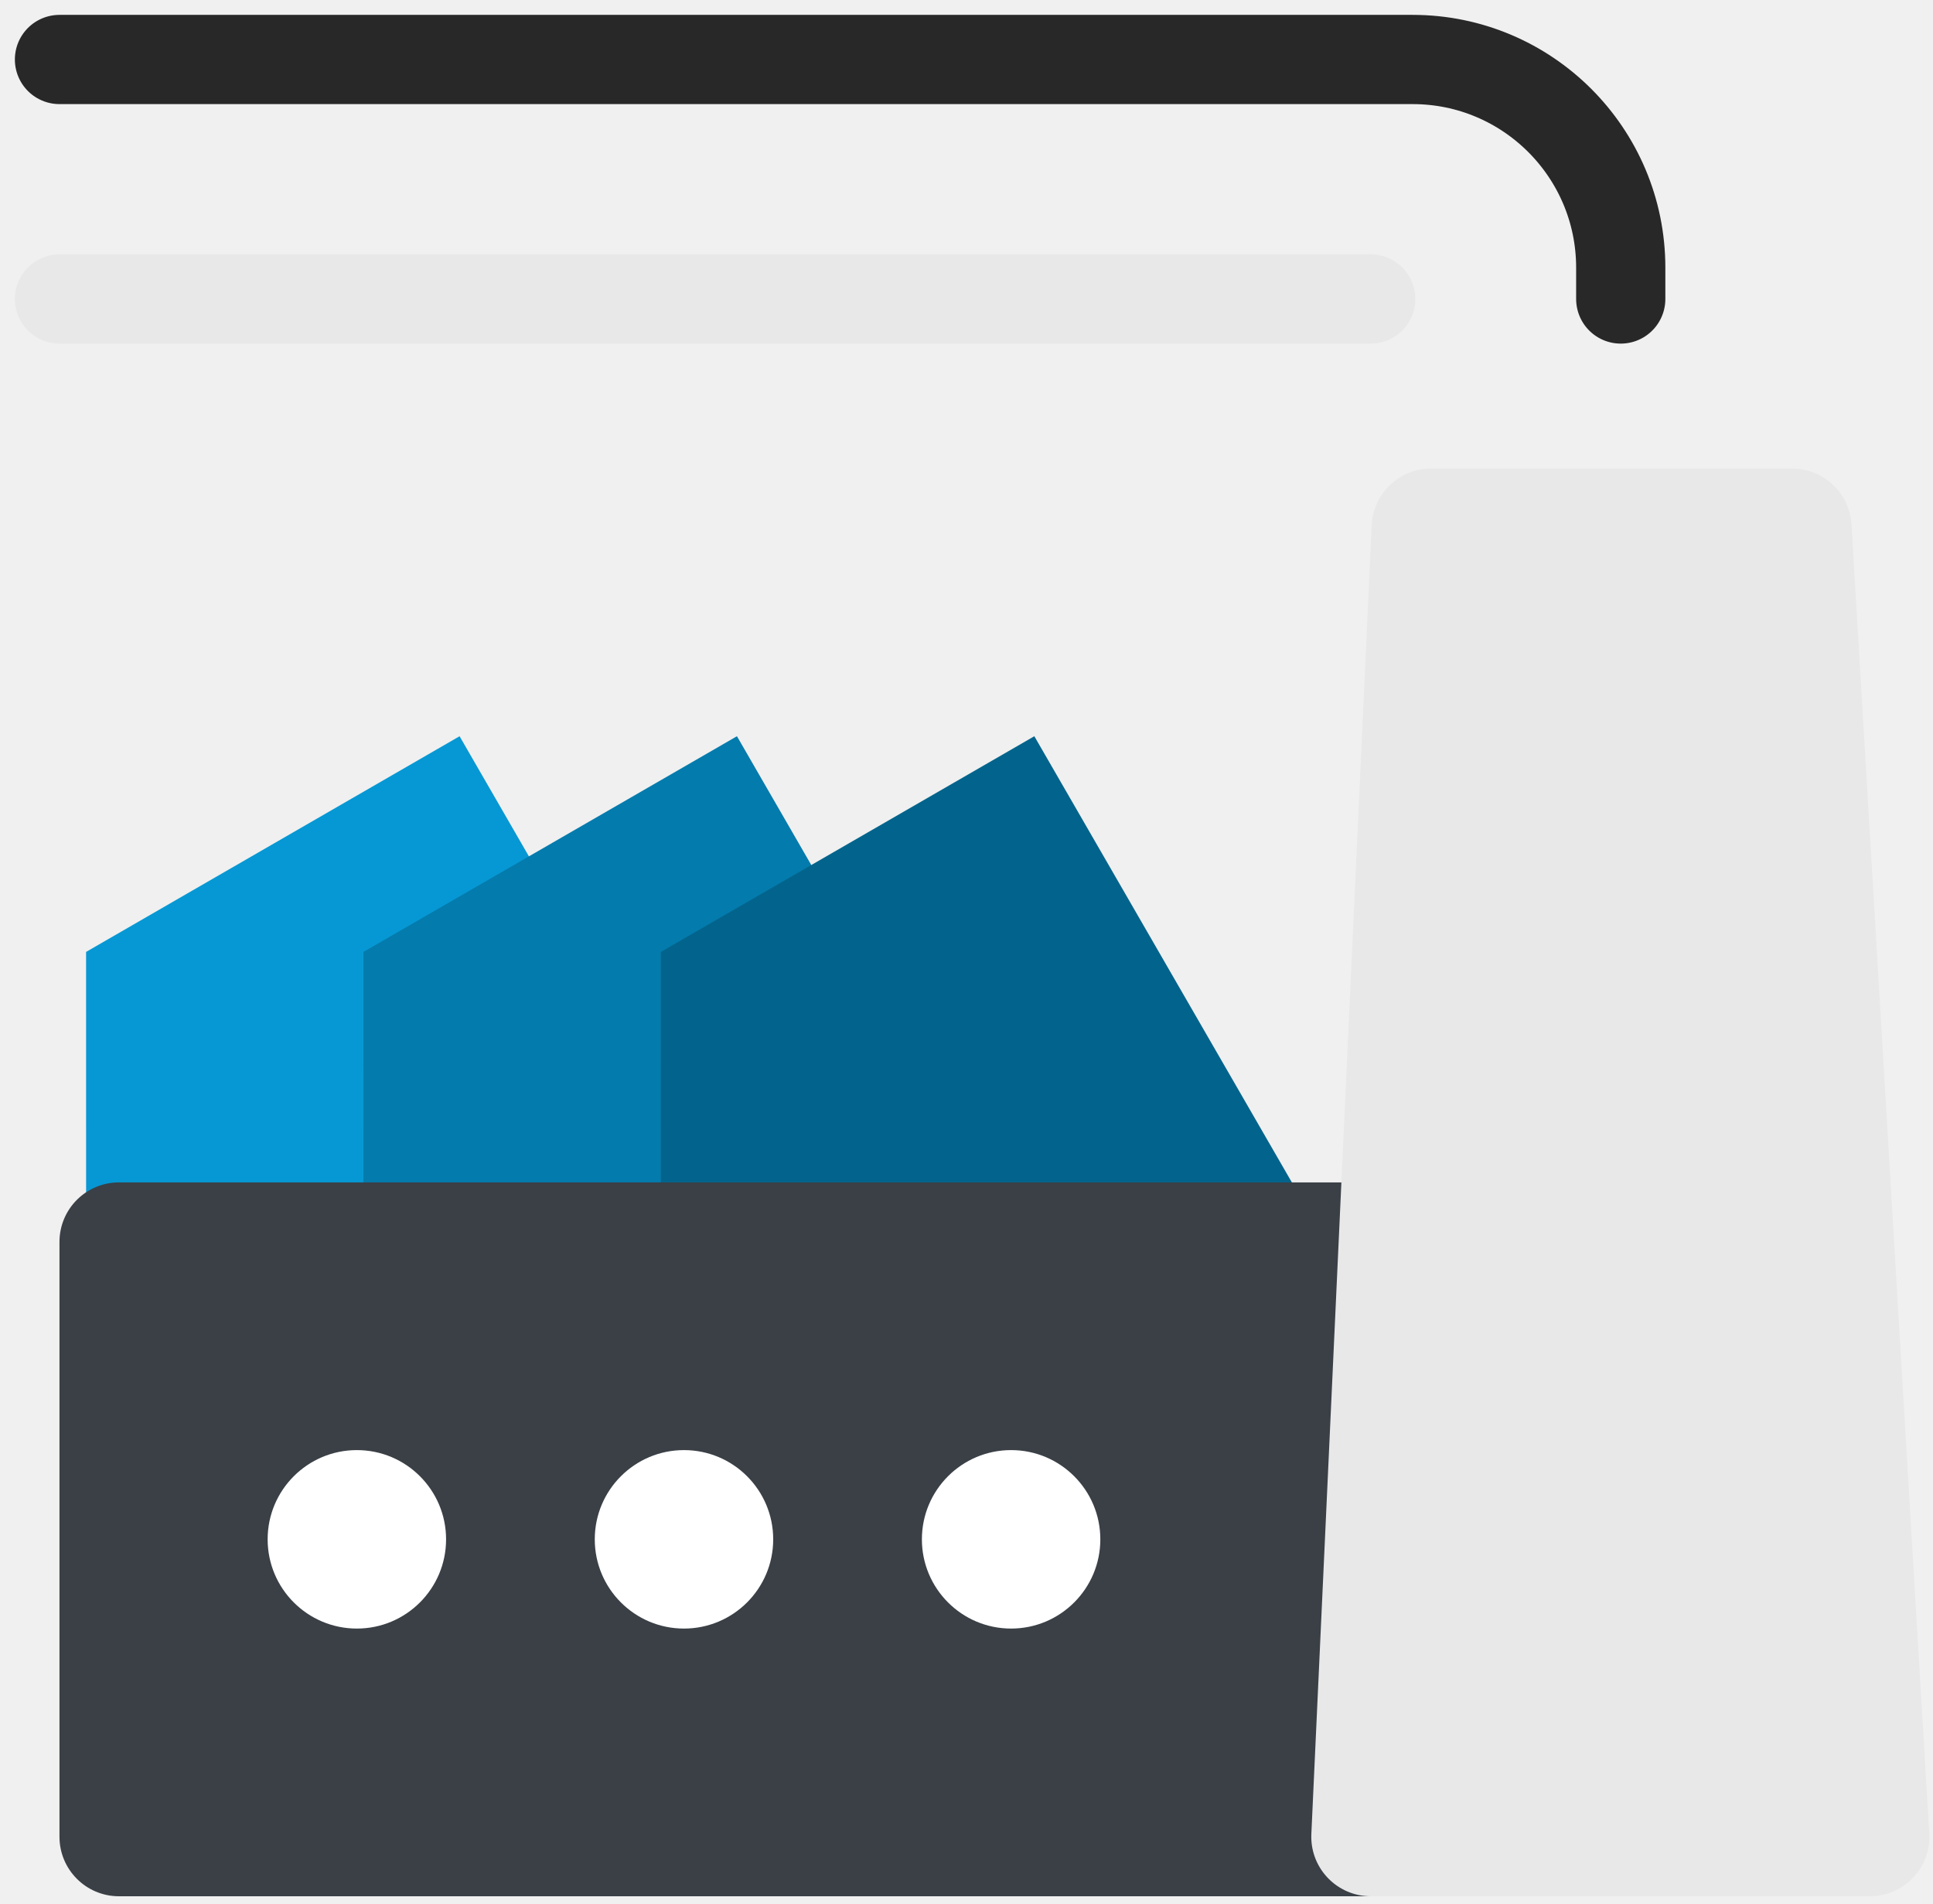
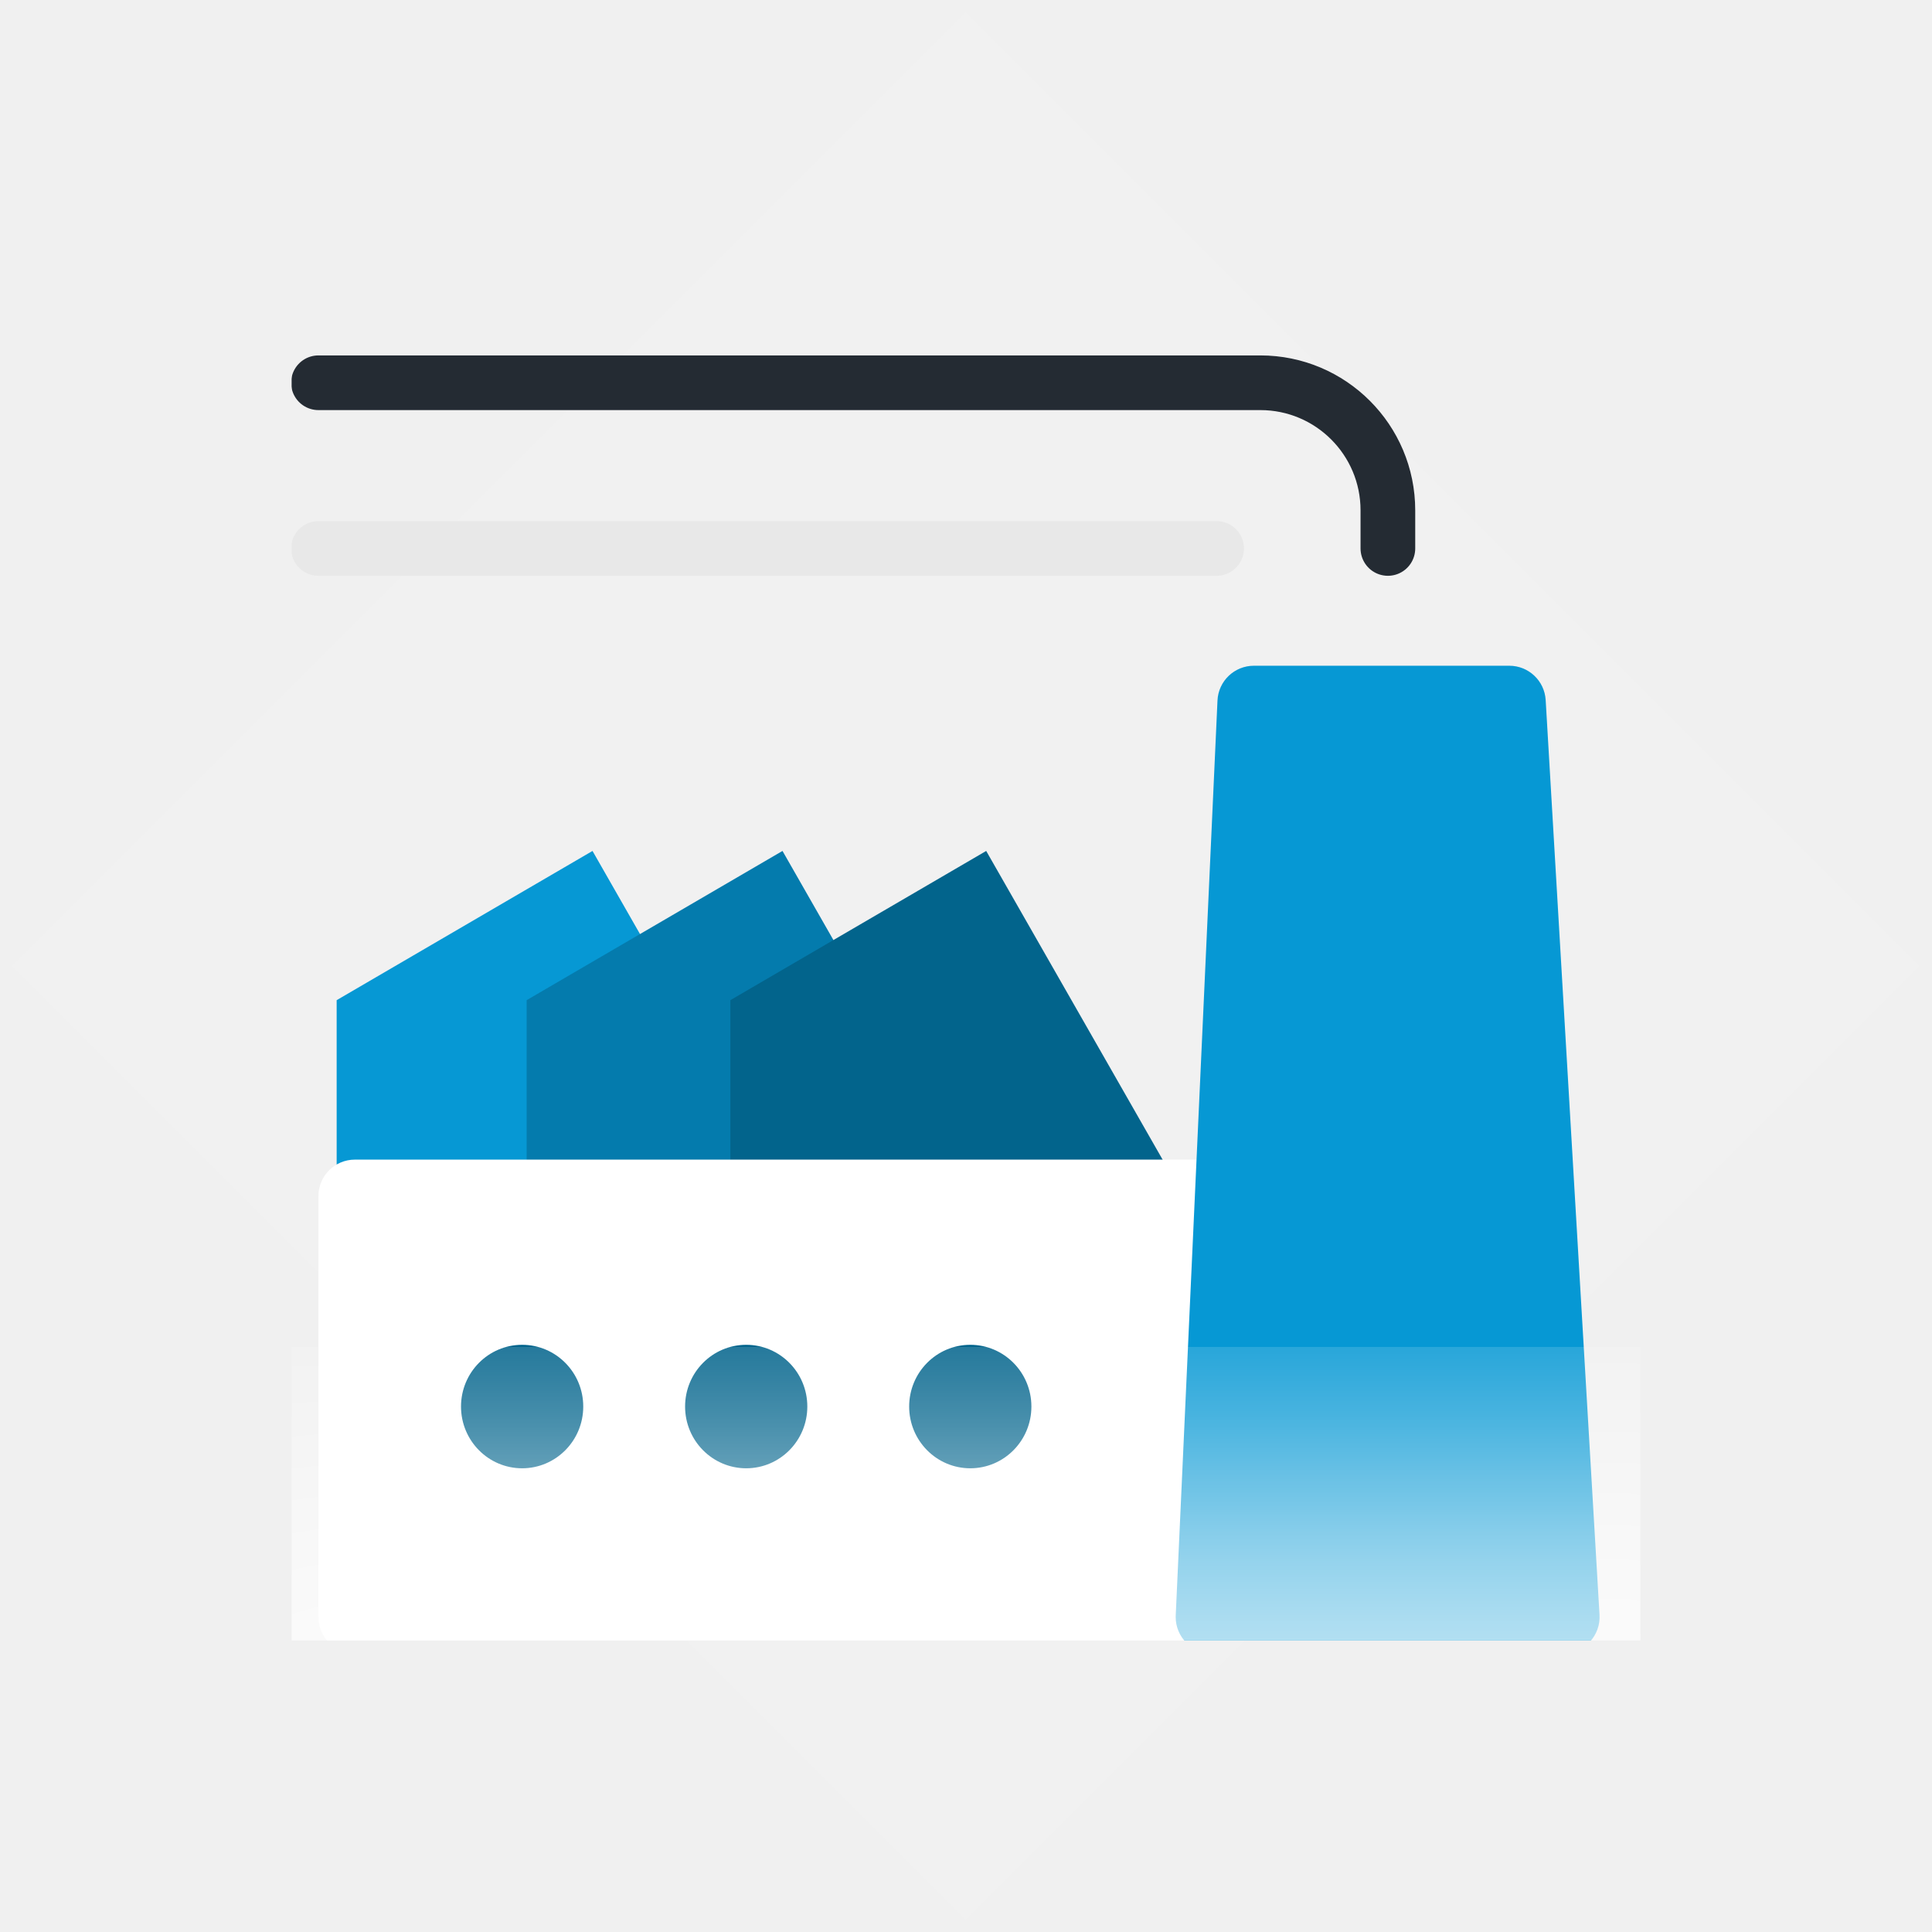
- <svg xmlns="http://www.w3.org/2000/svg" width="65px" height="64px" viewBox="0 0 65 64" version="1.1">
-   <g id="Page-1" stroke="none" stroke-width="1" fill="none" fill-rule="evenodd">
-     <g id="главная" transform="translate(-246, -2413)">
-       <g id="icon_1" transform="translate(243, 2409)">
-         <rect id="Rectangle" x="0" y="0" width="74" height="74" />
-         <g id="Group-6" transform="translate(1, 6)">
-           <polygon id="Rectangle" fill="#0698D4" transform="translate(13.81403, 35.82325) rotate(-30) translate(-13.81403, -35.82325) " points="9 26.323 23.502 26.323 23.502 45.323 4.502 45.323 4.126 34.766" />
-           <polygon id="Rectangle" fill="#047BAD" transform="translate(23.14045, 35.82325) rotate(-30) translate(-23.14045, -35.82325) " points="18.326 26.323 32.829 26.323 32.829 45.323 13.829 45.323 13.452 34.766" />
-           <polygon id="Rectangle-Copy-5" fill="#02648C" transform="translate(33.14045, 35.82325) rotate(-30) translate(-33.14045, -35.82325) " points="28.326 26.323 42.829 26.323 42.829 45.323 23.829 45.323 23.452 34.766" />
-           <rect id="Rectangle" fill="#3A4046" x="4" y="37.752" width="53" height="24" rx="2" />
-           <circle id="Oval" fill="#FFFFFF" cx="14" cy="49.752" r="3" />
-           <circle id="Oval-Copy" fill="#FFFFFF" cx="25" cy="49.752" r="3" />
-           <circle id="Oval-Copy-2" fill="#FFFFFF" cx="36" cy="49.752" r="3" />
-           <path d="M50.123,13.752 L62.262,13.752 C63.321,13.752 64.196,14.576 64.259,15.633 L66.874,59.633 C66.94,60.736 66.099,61.683 64.996,61.748 C64.957,61.751 64.917,61.752 64.878,61.752 L48.094,61.752 C46.99,61.752 46.094,60.856 46.094,59.752 C46.094,59.721 46.095,59.69 46.096,59.66 L48.125,15.66 C48.174,14.592 49.054,13.752 50.123,13.752 Z" id="Rectangle" fill="#E8E8E8" />
-           <path d="M4,1.13686838e-13 L49.5,1.13686838e-13 C53.366,1.12976666e-13 56.5,3.134 56.5,7 L56.5,8.052" id="Path-4" stroke="#282828" stroke-width="3" stroke-linecap="round" />
-           <path d="M4,8.052 L48.092,8.052" id="Path-5" stroke="#E8E8E8" stroke-width="3" stroke-linecap="round" />
+ <svg xmlns="http://www.w3.org/2000/svg" xmlns:xlink="http://www.w3.org/1999/xlink" width="106px" height="106px" viewBox="0 0 106 106" version="1.1">
+   <defs>
+     <rect id="path-1" x="16" y="16" width="74" height="74" />
+     <linearGradient x1="46.483%" y1="-80.511%" x2="46.483%" y2="45.687%" id="linearGradient-3">
+       <stop stop-color="#000000" stop-opacity="0.012" offset="0%" />
+       <stop stop-color="#FFFFFF" stop-opacity="0.362" offset="43.581%" />
+       <stop stop-color="#FFFFFF" stop-opacity="0.899" offset="100%" />
+     </linearGradient>
+     <filter x="-20.0%" y="-41.2%" width="140.0%" height="182.4%" filterUnits="objectBoundingBox" id="filter-4">
+       <feGaussianBlur stdDeviation="7" in="SourceGraphic" />
+     </filter>
+   </defs>
+   <g id="main" stroke="none" stroke-width="1" fill="none" fill-rule="evenodd">
+     <g id="главная" transform="translate(-240, -2408)">
+       <g id="proizvodim_nafabrike" transform="translate(240, 2408)">
+         <mask id="mask-2" fill="white">
+           <use xlink:href="#path-1" />
+         </mask>
+         <use id="Rectangle-Copy-9" fill="#F1F1F1" transform="translate(53, 53) rotate(-45) translate(-53, -53) " xlink:href="#path-1" />
+         <g id="icon_1" mask="url(#mask-2)">
+           <g transform="translate(10.5, 15)">
+             <rect id="Rectangle" x="0.5" y="0" width="83" height="83" />
+             <g id="Group-6" stroke-width="1" fill-rule="evenodd" transform="translate(2.5, 6)">
+               <polygon id="Rectangle" fill="#0698D4" transform="translate(15.46128, 40.43179) rotate(-30) translate(-15.46128, -40.43179) " points="10.088 29.758 26.338 29.686 26.244 51.084 4.955 51.177 4.585 39.29" />
+               <polygon id="Rectangle" fill="#047BAD" transform="translate(25.88493, 40.43179) rotate(-30) translate(-25.88493, -40.43179) " points="20.512 29.758 36.762 29.686 36.668 51.084 15.379 51.177 15.008 39.29" />
+               <polygon id="Rectangle-Copy-5" fill="#02648C" transform="translate(37.0614, 40.43179) rotate(-30) translate(-37.0614, -40.43179) " points="31.688 29.758 47.938 29.686 47.844 51.084 26.555 51.177 26.185 39.29" />
+               <rect id="Rectangle" fill="#FFFFFF" x="4.471" y="42.623" width="59.235" height="27.097" rx="2" />
+               <ellipse id="Oval" fill="#02648C" cx="15.647" cy="56.171" rx="3.353" ry="3.387" />
+               <ellipse id="Oval-Copy" fill="#02648C" cx="27.941" cy="56.171" rx="3.353" ry="3.387" />
+               <ellipse id="Oval-Copy-2" fill="#02648C" cx="40.235" cy="56.171" rx="3.353" ry="3.387" />
+               <path d="M55.795,15.526 L69.808,15.526 C70.867,15.526 71.742,16.352 71.804,17.409 L74.758,67.602 C74.823,68.705 73.981,69.651 72.879,69.716 C72.84,69.719 72.8,69.72 72.761,69.72 L53.505,69.72 C52.401,69.72 51.505,68.824 51.505,67.72 C51.505,67.689 51.506,67.659 51.507,67.629 L53.798,17.435 C53.846,16.367 54.726,15.526 55.795,15.526 Z" id="Rectangle" fill="#0698D4" />
+               <path d="M4.471,1.13686838e-13 L56.147,1.13686838e-13 C60.013,1.12976666e-13 63.147,3.134 63.147,7 L63.147,9.091" id="Path-4" stroke="#242B33" stroke-width="3" stroke-linecap="round" />
+               <path d="M4.471,9.091 L53.75,9.091" id="Path-5" stroke="#E8E8E8" stroke-width="3" stroke-linecap="round" />
+             </g>
+           </g>
        </g>
+         <rect id="Rectangle" fill="url(#linearGradient-3)" filter="url(#filter-4)" mask="url(#mask-2)" x="4" y="79" width="105" height="51" />
      </g>
    </g>
  </g>
</svg>
